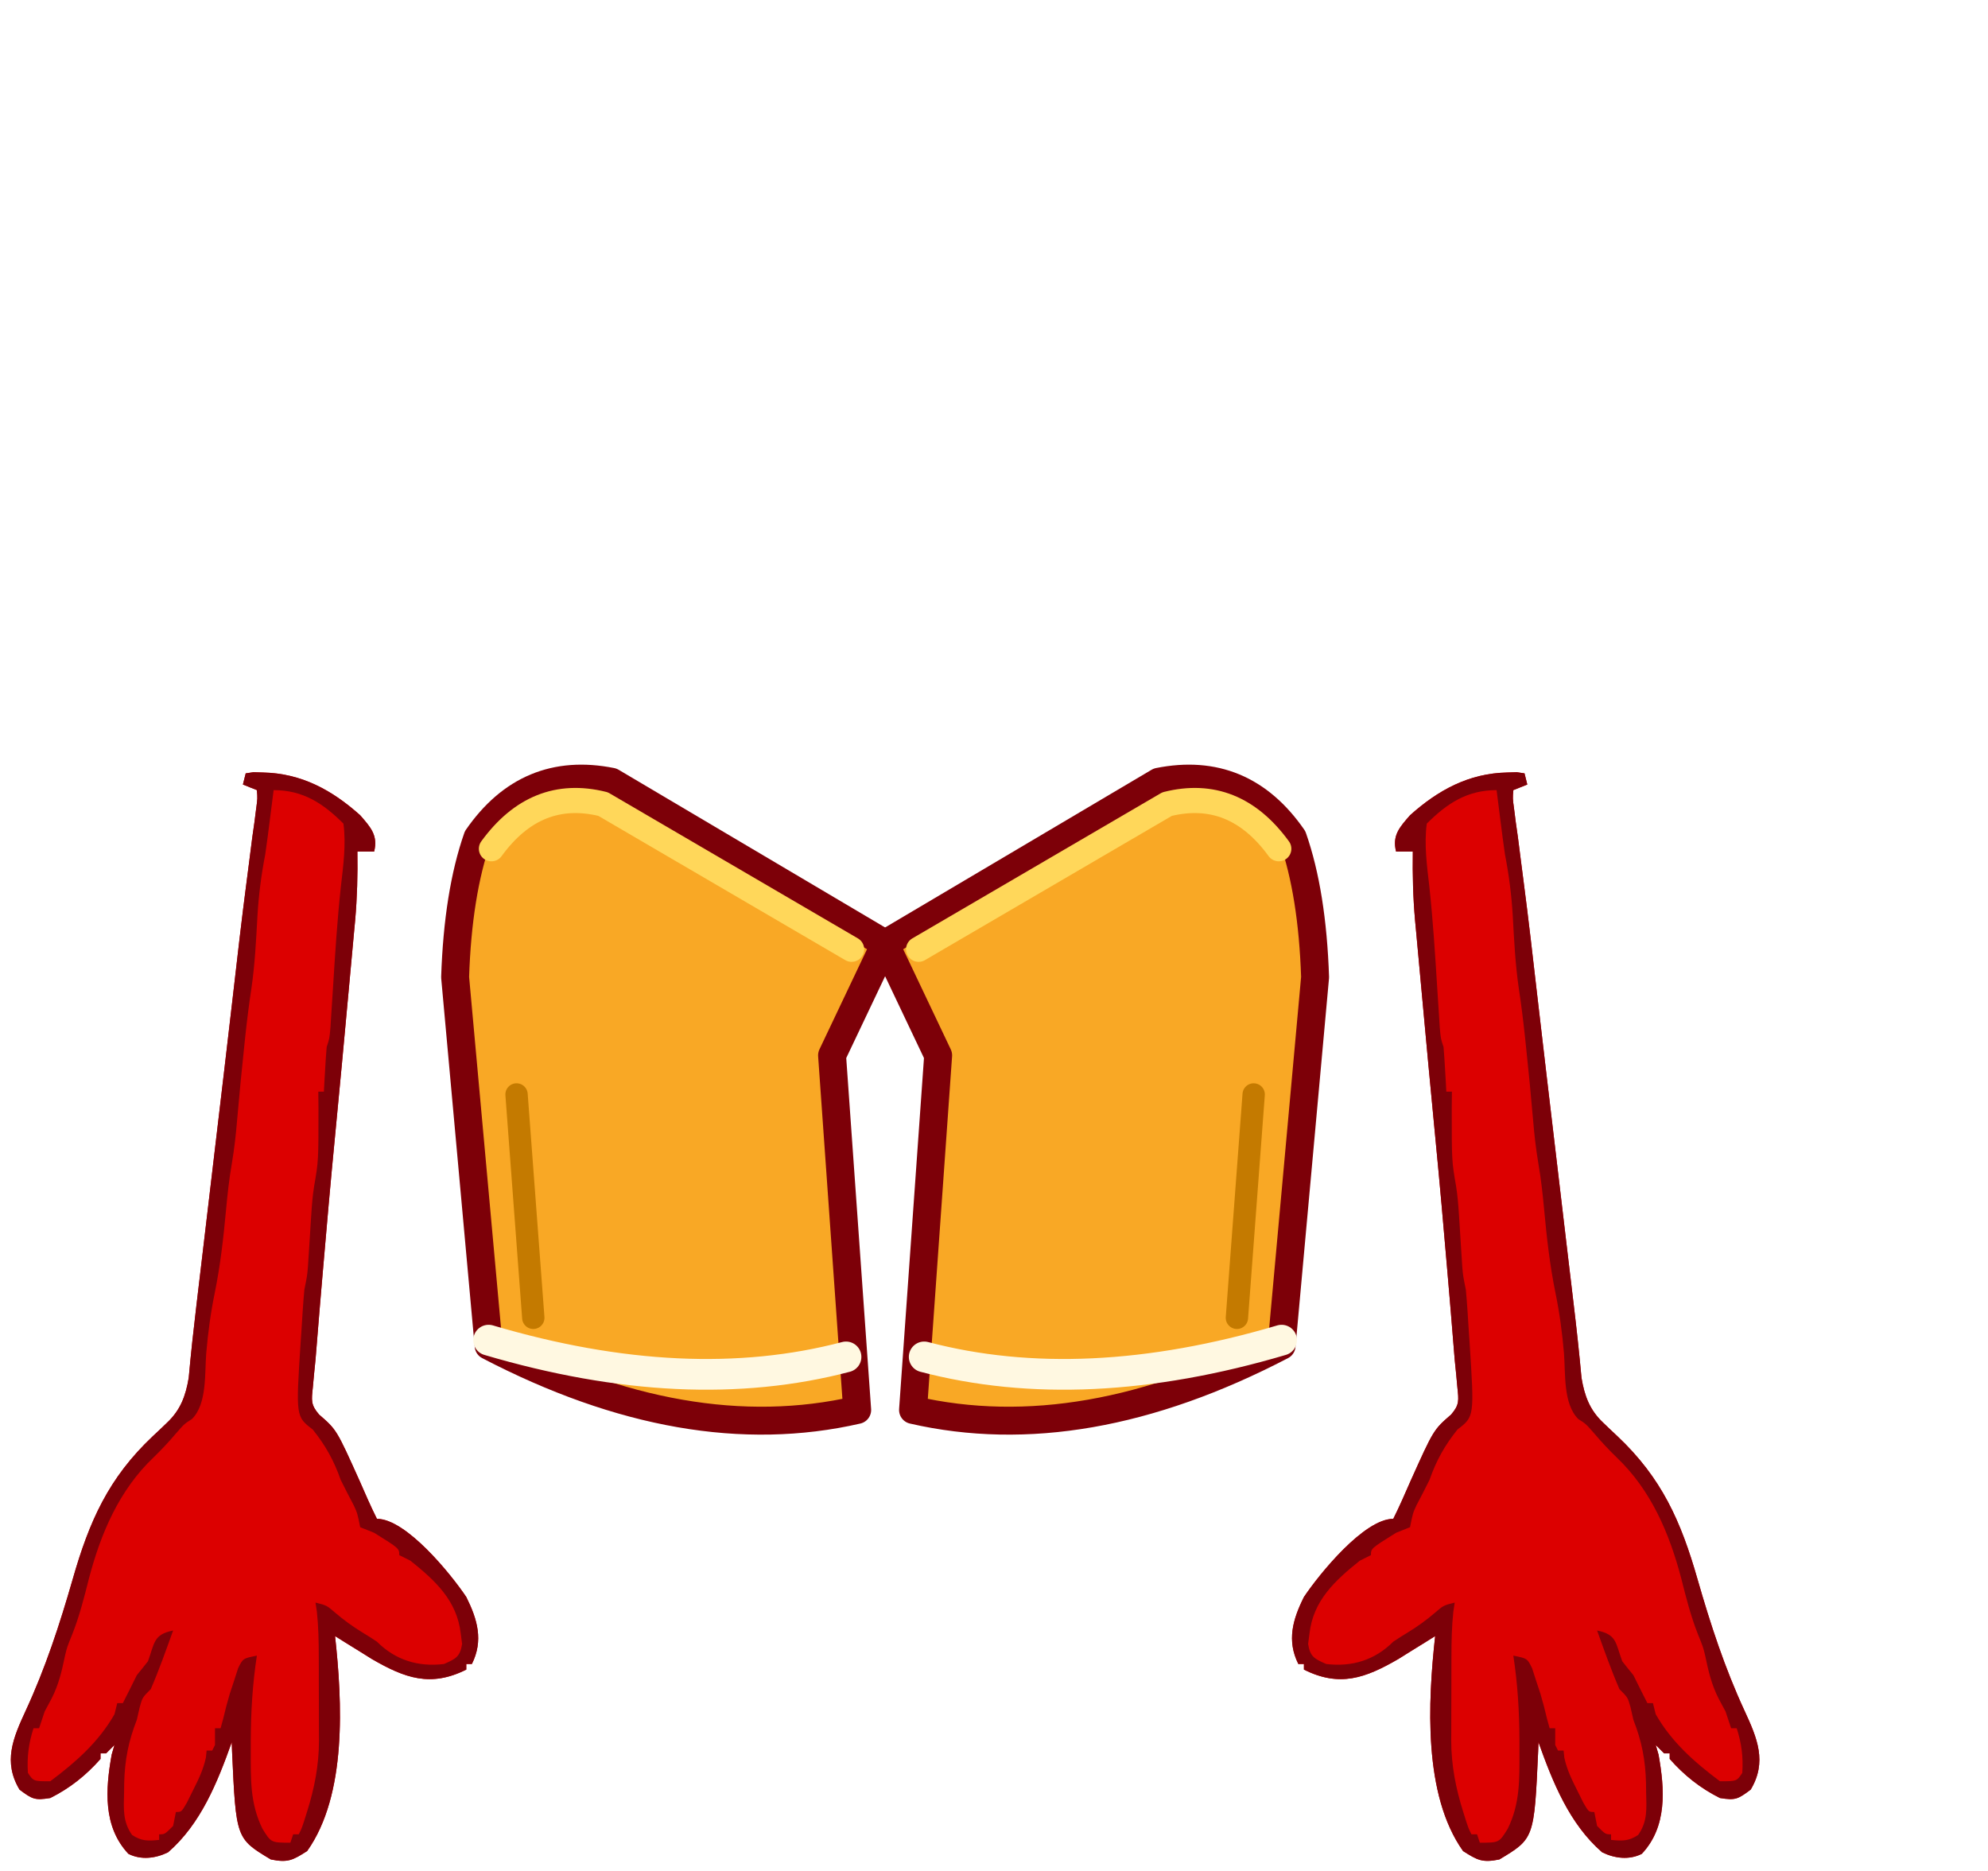
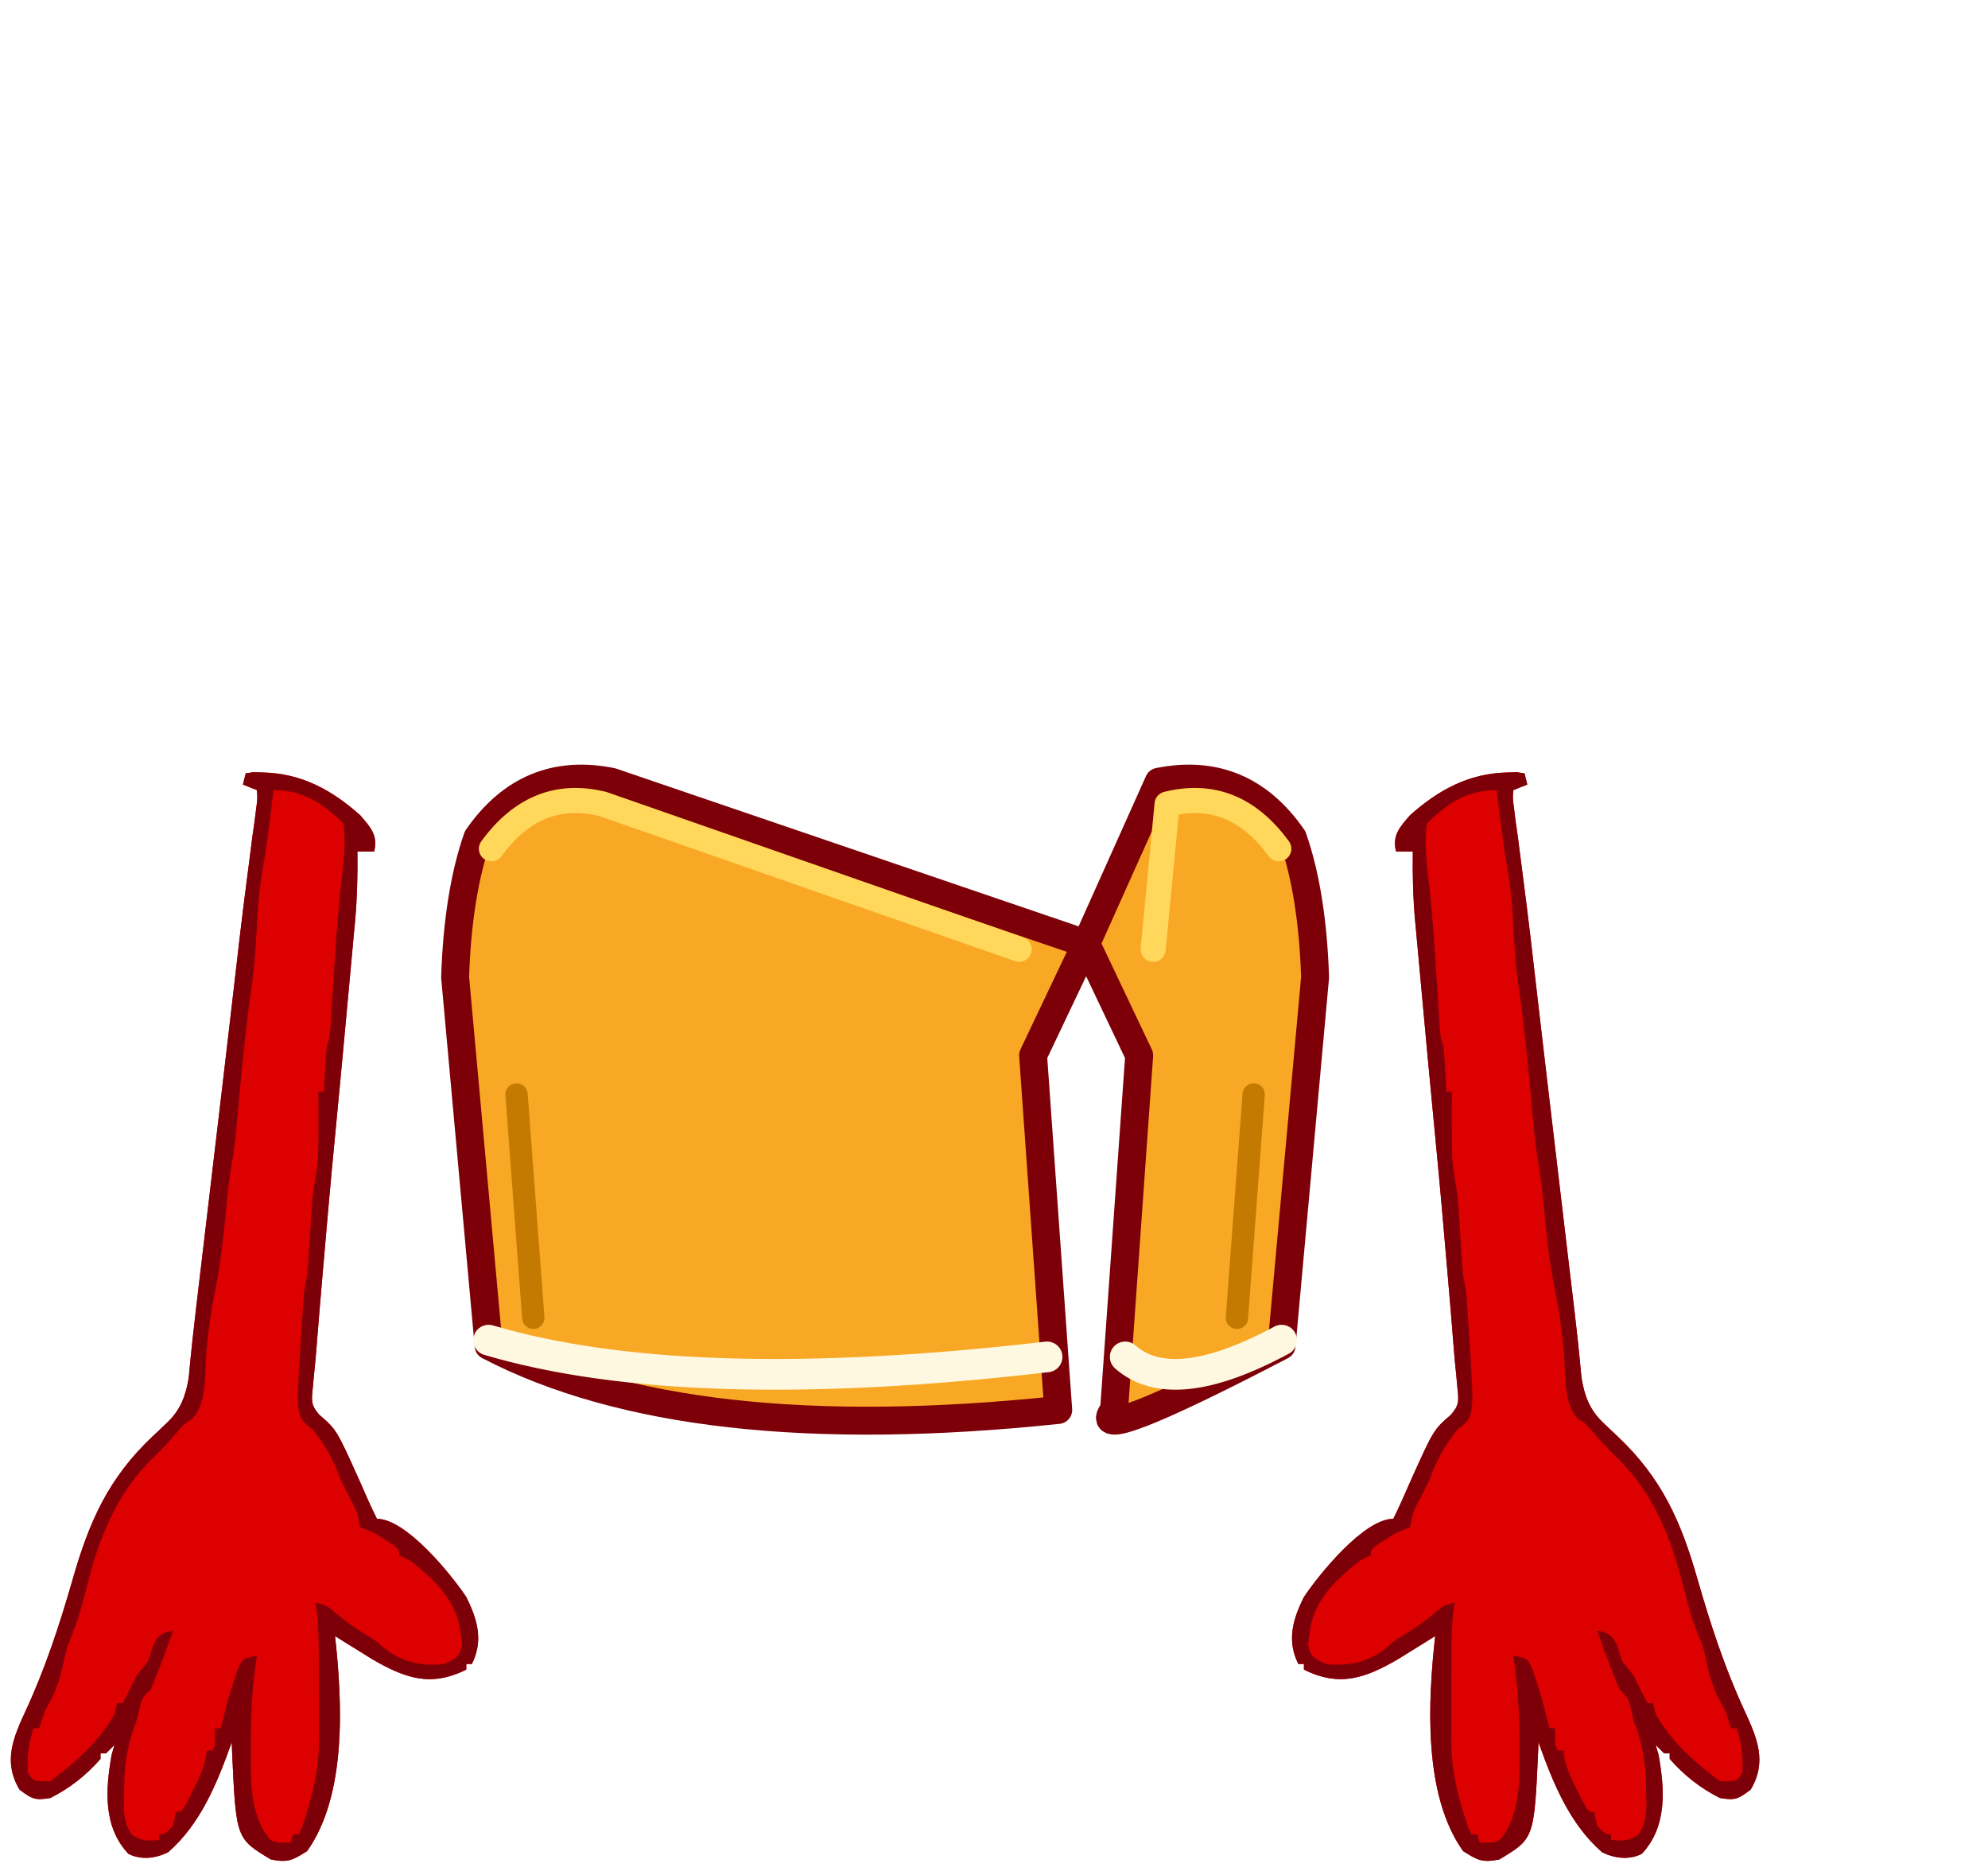
<svg xmlns="http://www.w3.org/2000/svg" viewBox="0 0 712 670">
  <g transform="translate(0,273)">
    <g transform="translate(175,0) scale(-1,1)">
      <path d="M0 0 C1.15 -0.04 2.3 -0.07 3.48 -0.11 C3.94 -0.04 3.94 -0.04 6.25 0.31 C6.41 0.97 6.41 0.97 7.25 4.31 C5.6 4.97 3.95 5.63 2.25 6.31 C2 9.26 2 9.26 2.54 13.21 C2.73 14.74 2.93 16.27 3.13 17.86 C3.38 19.59 3.62 21.33 3.88 23.12 C4.25 26.02 4.62 28.92 4.99 31.82 C5.27 33.98 5.55 36.15 5.83 38.32 C7.69 52.48 9.3 66.67 10.93 80.86 C11.89 89.14 12.86 97.42 13.83 105.7 C14.03 107.38 14.23 109.06 14.43 110.8 C17.04 133.07 19.68 155.34 22.33 177.62 C22.42 178.37 22.42 178.37 22.88 182.21 C23.22 185.11 23.57 188.01 23.91 190.91 C24.94 199.53 25.88 208.15 26.66 216.8 C27.75 223.31 29.61 228.35 34.45 232.9 C35.27 233.68 36.09 234.47 36.93 235.28 C37.78 236.08 38.62 236.87 39.5 237.69 C55.39 252.67 62.28 268.15 68.25 289.06 C72.89 305.2 78 320.81 85.06 336.06 C89.58 345.84 93.22 354.36 87.25 364.31 C82.67 367.74 81.77 368.19 76.25 367.31 C69.24 363.81 63.44 359.19 58.25 353.31 C58.25 352.65 58.25 351.99 58.25 351.31 C57.59 351.31 56.93 351.31 56.25 351.31 C55.26 350.32 54.27 349.33 53.25 348.31 C53.58 349.45 53.91 350.58 54.25 351.75 C56.48 364.16 57.42 377.55 48.25 387.31 C43.67 389.6 38.51 388.93 34.06 386.75 C22.32 376.58 16.36 361.64 11.25 347.31 C11.21 348.38 11.18 349.44 11.14 350.54 C9.72 381.83 9.72 381.83 -2.75 389.31 C-8.86 390.54 -10.57 389.6 -15.75 386.31 C-30.1 366.14 -28.33 332.73 -25.75 309.31 C-26.94 310.06 -28.14 310.81 -29.37 311.58 C-30.96 312.56 -32.55 313.55 -34.19 314.56 C-35.75 315.54 -37.32 316.51 -38.93 317.52 C-50.77 324.39 -59.98 327.7 -72.75 321.31 C-72.75 320.65 -72.75 319.99 -72.75 319.31 C-73.41 319.31 -74.07 319.31 -74.75 319.31 C-78.94 310.94 -76.77 303.36 -72.75 295.31 C-67.26 287.1 -51.21 267.31 -40.75 267.31 C-38.52 262.86 -36.56 258.31 -34.56 253.75 C-26.31 235.4 -26.31 235.4 -20.04 229.97 C-16.99 226.43 -17.32 224.84 -17.79 220.25 C-17.86 219.49 -17.86 219.49 -18.21 215.66 C-18.39 213.89 -18.57 212.13 -18.75 210.31 C-18.92 208.23 -19.09 206.15 -19.26 204.07 C-19.83 196.84 -20.44 189.61 -21.06 182.38 C-21.12 181.72 -21.12 181.72 -21.4 178.41 C-22.75 162.54 -24.15 146.67 -25.69 130.81 C-27.37 113.42 -29 96.02 -30.58 78.62 C-30.86 75.61 -31.14 72.6 -31.41 69.6 C-31.81 65.35 -32.19 61.11 -32.58 56.86 C-32.7 55.6 -32.82 54.34 -32.94 53.04 C-33.67 44.78 -33.88 36.61 -33.75 28.31 C-35.73 28.31 -37.71 28.31 -39.75 28.31 C-41.2 22.5 -38.45 19.57 -34.75 15.31 C-24.71 6.31 -13.7 0.29 0 0 Z " fill="#DC0000" transform="translate(80.75,3.6875)" />
      <path d="M0 0 C1.15 -0.04 2.3 -0.07 3.48 -0.11 C3.94 -0.04 3.94 -0.04 6.25 0.31 C6.41 0.97 6.41 0.97 7.25 4.31 C5.6 4.97 3.95 5.63 2.25 6.31 C2 9.26 2 9.26 2.54 13.21 C2.73 14.74 2.93 16.27 3.13 17.86 C3.38 19.59 3.62 21.33 3.88 23.12 C4.25 26.02 4.62 28.92 4.99 31.82 C5.27 33.98 5.55 36.15 5.83 38.32 C7.69 52.48 9.3 66.67 10.93 80.86 C11.89 89.14 12.86 97.42 13.83 105.7 C14.03 107.38 14.23 109.06 14.43 110.8 C17.04 133.07 19.68 155.34 22.33 177.62 C22.42 178.37 22.42 178.37 22.88 182.21 C23.22 185.11 23.57 188.01 23.91 190.91 C24.94 199.53 25.88 208.15 26.66 216.8 C27.75 223.31 29.61 228.35 34.45 232.9 C35.27 233.68 36.09 234.47 36.93 235.28 C37.78 236.08 38.62 236.87 39.5 237.69 C55.39 252.67 62.28 268.15 68.25 289.06 C72.89 305.2 78 320.81 85.06 336.06 C89.58 345.84 93.22 354.36 87.25 364.31 C82.67 367.74 81.77 368.19 76.25 367.31 C69.24 363.81 63.44 359.19 58.25 353.31 C58.25 352.65 58.25 351.99 58.25 351.31 C57.59 351.31 56.93 351.31 56.25 351.31 C55.26 350.32 54.27 349.33 53.25 348.31 C53.58 349.45 53.91 350.58 54.25 351.75 C56.48 364.16 57.42 377.55 48.25 387.31 C43.67 389.6 38.51 388.93 34.06 386.75 C22.32 376.58 16.36 361.64 11.25 347.31 C11.21 348.38 11.18 349.44 11.14 350.54 C9.72 381.83 9.72 381.83 -2.75 389.31 C-8.86 390.54 -10.57 389.6 -15.75 386.31 C-30.1 366.14 -28.33 332.73 -25.75 309.31 C-26.94 310.06 -28.14 310.81 -29.37 311.58 C-30.96 312.56 -32.55 313.55 -34.19 314.56 C-35.75 315.54 -37.32 316.51 -38.93 317.52 C-50.77 324.39 -59.98 327.7 -72.75 321.31 C-72.75 320.65 -72.75 319.99 -72.75 319.31 C-73.41 319.31 -74.07 319.31 -74.75 319.31 C-78.94 310.94 -76.77 303.36 -72.75 295.31 C-67.26 287.1 -51.21 267.31 -40.75 267.31 C-38.52 262.86 -36.56 258.31 -34.56 253.75 C-26.31 235.4 -26.31 235.4 -20.04 229.97 C-16.99 226.43 -17.32 224.84 -17.79 220.25 C-17.86 219.49 -17.86 219.49 -18.21 215.66 C-18.39 213.89 -18.57 212.13 -18.75 210.31 C-18.92 208.23 -19.09 206.15 -19.26 204.07 C-19.83 196.84 -20.44 189.61 -21.06 182.38 C-21.12 181.72 -21.12 181.72 -21.4 178.41 C-22.75 162.54 -24.15 146.67 -25.69 130.81 C-27.37 113.42 -29 96.02 -30.58 78.62 C-30.86 75.61 -31.14 72.6 -31.41 69.6 C-31.81 65.35 -32.19 61.11 -32.58 56.86 C-32.7 55.6 -32.82 54.34 -32.94 53.04 C-33.67 44.78 -33.88 36.61 -33.75 28.31 C-35.73 28.31 -37.71 28.31 -39.75 28.31 C-41.2 22.5 -38.45 19.57 -34.75 15.31 C-24.71 6.31 -13.7 0.29 0 0 Z M-28.75 18.31 C-29.75 25.74 -28.68 33.47 -27.83 40.88 C-26.52 53 -25.76 65.16 -25 77.33 C-24.81 80.24 -24.62 83.15 -24.43 86.06 C-24.33 87.77 -24.22 89.48 -24.11 91.23 C-23.75 95.31 -23.75 95.31 -22.75 98.31 C-22.52 101.04 -22.34 103.77 -22.19 106.5 C-22.1 107.96 -22.02 109.42 -21.93 110.92 C-21.87 112.04 -21.81 113.16 -21.75 114.31 C-21.09 114.31 -20.43 114.31 -19.75 114.31 C-19.77 116.27 -19.79 118.23 -19.81 120.25 C-19.81 139.19 -19.81 139.19 -18.26 148.13 C-17.73 151.45 -17.46 154.71 -17.25 158.07 C-17.17 159.33 -17.09 160.6 -17 161.9 C-16.83 164.56 -16.67 167.21 -16.5 169.86 C-16.42 171.12 -16.34 172.39 -16.25 173.69 C-16.21 174.27 -16.21 174.27 -16.03 177.18 C-15.75 180.31 -15.75 180.31 -14.75 185.31 C-14.29 190.28 -14 195.27 -13.69 200.25 C-13.6 201.59 -13.51 202.93 -13.41 204.31 C-11.71 230.69 -11.71 230.69 -17.75 235.31 C-22.31 240.99 -25.35 246.43 -27.75 253.31 C-29.27 256.39 -30.84 259.44 -32.45 262.48 C-33.75 265.31 -33.75 265.31 -34.75 270.31 C-36.4 270.97 -38.05 271.63 -39.75 272.31 C-48.75 277.92 -48.75 277.92 -48.75 280.31 C-50.07 280.97 -51.39 281.63 -52.75 282.31 C-61.65 289.43 -69.39 296.58 -70.75 308.31 C-70.91 309.57 -71.08 310.83 -71.25 312.12 C-70.53 316.74 -68.95 317.47 -64.75 319.31 C-55.51 320.42 -47.35 317.91 -40.75 311.31 C-39.01 310.14 -37.23 309.02 -35.44 307.94 C-31.91 305.76 -28.98 303.65 -25.81 300.94 C-22.75 298.31 -22.75 298.31 -18.75 297.31 C-18.91 298.4 -19.07 299.48 -19.24 300.6 C-19.82 305.97 -19.91 311.28 -19.92 316.68 C-19.92 317.75 -19.92 318.83 -19.93 319.94 C-19.93 322.2 -19.94 324.46 -19.94 326.73 C-19.94 330.17 -19.96 333.61 -19.97 337.05 C-19.98 339.26 -19.98 341.47 -19.98 343.68 C-19.99 344.7 -19.99 345.71 -20 346.76 C-19.97 355.67 -18.36 363.85 -15.69 372.31 C-15.35 373.41 -15 374.5 -14.65 375.62 C-13.75 378.31 -13.75 378.31 -12.75 380.31 C-12.09 380.31 -11.43 380.31 -10.75 380.31 C-10.59 380.81 -10.59 380.81 -9.75 383.31 C-2.84 383.31 -2.84 383.31 0.25 378.31 C4.72 369.21 4.44 360.51 4.44 350.56 C4.44 349.87 4.44 349.87 4.44 346.37 C4.39 336.22 3.79 326.36 2.25 316.31 C7.25 317.31 7.25 317.31 8.98 320.85 C9.22 321.59 9.22 321.59 10.44 325.38 C10.93 326.85 11.41 328.33 11.92 329.85 C12.81 332.83 13.6 335.84 14.3 338.87 C14.46 339.44 14.46 339.44 15.25 342.31 C15.91 342.31 16.57 342.31 17.25 342.31 C17.25 344.29 17.25 346.27 17.25 348.31 C17.58 348.97 17.91 349.63 18.25 350.31 C18.91 350.31 19.57 350.31 20.25 350.31 C20.33 351.13 20.42 351.95 20.5 352.79 C21.43 357.17 23.18 360.69 25.19 364.69 C25.9 366.12 26.61 367.55 27.34 369.02 C29.25 372.31 29.25 372.31 31.25 372.31 C31.58 373.96 31.91 375.61 32.25 377.31 C35.25 380.31 35.25 380.31 37.25 380.31 C37.25 380.97 37.25 381.63 37.25 382.31 C41.27 382.71 43.52 382.79 46.95 380.54 C50.37 375.74 49.95 370.98 49.81 365.31 C49.8 364.19 49.79 363.06 49.77 361.91 C49.56 353.7 48.25 346.99 45.25 339.31 C44.9 337.79 44.55 336.26 44.19 334.69 C43.25 331.31 43.25 331.31 40.25 328.31 C37.28 321.43 34.78 314.37 32.25 307.31 C39.37 308.74 38.85 311.81 41.25 318.31 C42.56 320 43.89 321.67 45.25 323.31 C46.12 325.07 46.98 326.82 47.88 328.62 C48.27 329.4 48.27 329.4 50.25 333.31 C50.91 333.31 51.57 333.31 52.25 333.31 C52.58 334.63 52.91 335.95 53.25 337.31 C58.95 347.29 67.11 354.46 76.25 361.31 C82.25 361.31 82.25 361.31 84.25 358.31 C84.63 352.64 83.99 347.73 82.25 342.31 C81.59 342.31 80.93 342.31 80.25 342.31 C79.57 340.32 78.91 338.32 78.25 336.31 C77.85 335.56 77.85 335.56 75.81 331.75 C73.25 326.77 72.12 321.9 70.99 316.45 C70.25 313.31 70.25 313.31 68.38 308.69 C65.79 302.15 64.12 295.52 62.4 288.7 C58.16 272.51 51.54 256.98 39.25 245.31 C36.42 242.55 33.8 239.78 31.25 236.75 C28.25 233.31 28.25 233.31 25.5 231.56 C20.03 226.09 20.98 215.2 20.38 207.94 C19.75 200.58 18.8 193.48 17.31 186.25 C15.31 176.41 14.21 166.6 13.29 156.61 C12.77 151.05 12.18 145.57 11.22 140.07 C10.33 134.8 9.75 129.63 9.31 124.31 C8.55 115.47 7.69 106.64 6.75 97.81 C6.63 96.68 6.51 95.55 6.39 94.38 C5.78 88.71 5.08 83.06 4.22 77.42 C2.95 68.73 2.52 60.02 2.04 51.26 C1.59 43.79 0.68 36.67 -0.75 29.31 C-1.35 25.26 -1.86 21.19 -2.38 17.12 C-2.44 16.6 -2.44 16.6 -2.78 13.95 C-3.11 11.41 -3.43 8.86 -3.75 6.31 C-14.28 6.31 -21.48 11.04 -28.75 18.31 Z " fill="#7D0008" transform="translate(80.75,3.6875)" />
    </g>
    <g transform="translate(459,0)">
      <path d="M0 0 C1.15 -0.04 2.3 -0.07 3.48 -0.11 C3.94 -0.04 3.94 -0.04 6.25 0.31 C6.41 0.97 6.41 0.97 7.25 4.31 C5.6 4.97 3.95 5.63 2.25 6.31 C2 9.26 2 9.26 2.54 13.21 C2.73 14.74 2.93 16.27 3.13 17.86 C3.38 19.59 3.62 21.33 3.88 23.12 C4.25 26.02 4.62 28.92 4.99 31.82 C5.27 33.98 5.55 36.15 5.83 38.32 C7.69 52.48 9.3 66.67 10.93 80.86 C11.89 89.14 12.86 97.42 13.83 105.7 C14.03 107.38 14.23 109.06 14.43 110.8 C17.04 133.07 19.68 155.34 22.33 177.62 C22.42 178.37 22.42 178.37 22.88 182.21 C23.22 185.11 23.57 188.01 23.91 190.91 C24.94 199.53 25.88 208.15 26.66 216.8 C27.75 223.31 29.61 228.35 34.45 232.9 C35.27 233.68 36.09 234.47 36.93 235.28 C37.78 236.08 38.62 236.87 39.5 237.69 C55.39 252.67 62.28 268.15 68.25 289.06 C72.89 305.2 78 320.81 85.06 336.06 C89.58 345.84 93.22 354.36 87.25 364.31 C82.67 367.74 81.77 368.19 76.25 367.31 C69.24 363.81 63.44 359.19 58.25 353.31 C58.25 352.65 58.25 351.99 58.25 351.31 C57.59 351.31 56.93 351.31 56.25 351.31 C55.26 350.32 54.27 349.33 53.25 348.31 C53.58 349.45 53.91 350.58 54.25 351.75 C56.48 364.16 57.42 377.55 48.25 387.31 C43.67 389.6 38.51 388.93 34.06 386.75 C22.32 376.58 16.36 361.64 11.25 347.31 C11.21 348.38 11.18 349.44 11.14 350.54 C9.72 381.83 9.72 381.83 -2.75 389.31 C-8.86 390.54 -10.57 389.6 -15.75 386.31 C-30.1 366.14 -28.33 332.73 -25.75 309.31 C-26.94 310.06 -28.14 310.81 -29.37 311.58 C-30.96 312.56 -32.55 313.55 -34.19 314.56 C-35.75 315.54 -37.32 316.51 -38.93 317.52 C-50.77 324.39 -59.98 327.7 -72.75 321.31 C-72.75 320.65 -72.75 319.99 -72.75 319.31 C-73.41 319.31 -74.07 319.31 -74.75 319.31 C-78.94 310.94 -76.77 303.36 -72.75 295.31 C-67.26 287.1 -51.21 267.31 -40.75 267.31 C-38.52 262.86 -36.56 258.31 -34.56 253.75 C-26.31 235.4 -26.31 235.4 -20.04 229.97 C-16.99 226.43 -17.32 224.84 -17.79 220.25 C-17.86 219.49 -17.86 219.49 -18.21 215.66 C-18.39 213.89 -18.57 212.13 -18.75 210.31 C-18.92 208.23 -19.09 206.15 -19.26 204.07 C-19.83 196.84 -20.44 189.61 -21.06 182.38 C-21.12 181.72 -21.12 181.72 -21.4 178.41 C-22.75 162.54 -24.15 146.67 -25.69 130.81 C-27.37 113.42 -29 96.02 -30.58 78.62 C-30.86 75.61 -31.14 72.6 -31.41 69.6 C-31.81 65.35 -32.19 61.11 -32.58 56.86 C-32.7 55.6 -32.82 54.34 -32.94 53.04 C-33.67 44.78 -33.88 36.61 -33.75 28.31 C-35.73 28.31 -37.71 28.31 -39.75 28.31 C-41.2 22.5 -38.45 19.57 -34.75 15.31 C-24.71 6.31 -13.7 0.29 0 0 Z " fill="#DC0000" transform="translate(80.75,3.6875)" />
      <path d="M0 0 C1.15 -0.04 2.3 -0.07 3.48 -0.11 C3.94 -0.04 3.94 -0.04 6.25 0.31 C6.41 0.97 6.41 0.97 7.25 4.31 C5.6 4.97 3.95 5.63 2.25 6.31 C2 9.26 2 9.26 2.54 13.21 C2.73 14.74 2.93 16.27 3.13 17.86 C3.38 19.59 3.62 21.33 3.88 23.12 C4.25 26.02 4.62 28.92 4.99 31.82 C5.27 33.98 5.55 36.15 5.83 38.32 C7.69 52.48 9.3 66.67 10.93 80.86 C11.89 89.14 12.86 97.42 13.83 105.7 C14.03 107.38 14.23 109.06 14.43 110.8 C17.04 133.07 19.68 155.34 22.33 177.62 C22.42 178.37 22.42 178.37 22.88 182.21 C23.22 185.11 23.57 188.01 23.91 190.91 C24.94 199.53 25.88 208.15 26.66 216.8 C27.75 223.31 29.61 228.35 34.45 232.9 C35.27 233.68 36.09 234.47 36.93 235.28 C37.78 236.08 38.62 236.87 39.5 237.69 C55.39 252.67 62.28 268.15 68.25 289.06 C72.89 305.2 78 320.81 85.06 336.06 C89.58 345.84 93.22 354.36 87.25 364.31 C82.67 367.74 81.77 368.19 76.25 367.31 C69.24 363.81 63.44 359.19 58.25 353.31 C58.25 352.65 58.25 351.99 58.25 351.31 C57.59 351.31 56.93 351.31 56.25 351.31 C55.26 350.32 54.27 349.33 53.25 348.31 C53.58 349.45 53.91 350.58 54.25 351.75 C56.48 364.16 57.42 377.55 48.25 387.31 C43.67 389.6 38.51 388.93 34.06 386.75 C22.32 376.58 16.36 361.64 11.25 347.31 C11.21 348.38 11.18 349.44 11.14 350.54 C9.72 381.83 9.72 381.83 -2.75 389.31 C-8.86 390.54 -10.57 389.6 -15.75 386.31 C-30.1 366.14 -28.33 332.73 -25.75 309.31 C-26.94 310.06 -28.14 310.81 -29.37 311.58 C-30.96 312.56 -32.55 313.55 -34.19 314.56 C-35.75 315.54 -37.32 316.51 -38.93 317.52 C-50.77 324.39 -59.98 327.7 -72.75 321.31 C-72.75 320.65 -72.75 319.99 -72.75 319.31 C-73.41 319.31 -74.07 319.31 -74.75 319.31 C-78.94 310.94 -76.77 303.36 -72.75 295.31 C-67.26 287.1 -51.21 267.31 -40.75 267.31 C-38.52 262.86 -36.56 258.31 -34.56 253.75 C-26.31 235.4 -26.31 235.4 -20.04 229.97 C-16.99 226.43 -17.32 224.84 -17.79 220.25 C-17.86 219.49 -17.86 219.49 -18.21 215.66 C-18.39 213.89 -18.57 212.13 -18.75 210.31 C-18.92 208.23 -19.09 206.15 -19.26 204.07 C-19.83 196.84 -20.44 189.61 -21.06 182.38 C-21.12 181.72 -21.12 181.72 -21.4 178.41 C-22.75 162.54 -24.15 146.67 -25.69 130.81 C-27.37 113.42 -29 96.02 -30.58 78.62 C-30.86 75.61 -31.14 72.6 -31.41 69.6 C-31.81 65.35 -32.19 61.11 -32.58 56.86 C-32.7 55.6 -32.82 54.34 -32.94 53.04 C-33.67 44.78 -33.88 36.61 -33.75 28.31 C-35.73 28.31 -37.71 28.31 -39.75 28.31 C-41.2 22.5 -38.45 19.57 -34.75 15.31 C-24.71 6.31 -13.7 0.29 0 0 Z M-28.75 18.31 C-29.75 25.74 -28.68 33.47 -27.83 40.88 C-26.52 53 -25.76 65.16 -25 77.33 C-24.81 80.24 -24.62 83.15 -24.43 86.06 C-24.33 87.77 -24.22 89.48 -24.11 91.23 C-23.75 95.31 -23.75 95.31 -22.75 98.31 C-22.52 101.04 -22.34 103.77 -22.19 106.5 C-22.1 107.96 -22.02 109.42 -21.93 110.92 C-21.87 112.04 -21.81 113.16 -21.75 114.31 C-21.09 114.31 -20.43 114.31 -19.75 114.31 C-19.77 116.27 -19.79 118.23 -19.81 120.25 C-19.81 139.19 -19.81 139.19 -18.26 148.13 C-17.73 151.45 -17.46 154.71 -17.25 158.07 C-17.17 159.33 -17.09 160.6 -17 161.9 C-16.83 164.56 -16.67 167.21 -16.5 169.86 C-16.42 171.12 -16.34 172.39 -16.25 173.69 C-16.21 174.27 -16.21 174.27 -16.03 177.18 C-15.75 180.31 -15.75 180.31 -14.75 185.31 C-14.29 190.28 -14 195.27 -13.69 200.25 C-13.6 201.59 -13.51 202.93 -13.41 204.31 C-11.71 230.69 -11.71 230.69 -17.75 235.31 C-22.31 240.99 -25.35 246.43 -27.75 253.31 C-29.27 256.39 -30.84 259.44 -32.45 262.48 C-33.75 265.31 -33.75 265.31 -34.75 270.31 C-36.4 270.97 -38.05 271.63 -39.75 272.31 C-48.75 277.92 -48.75 277.92 -48.75 280.31 C-50.07 280.97 -51.39 281.63 -52.75 282.31 C-61.65 289.43 -69.39 296.58 -70.75 308.31 C-70.91 309.57 -71.08 310.83 -71.25 312.12 C-70.53 316.74 -68.95 317.47 -64.75 319.31 C-55.51 320.42 -47.35 317.91 -40.75 311.31 C-39.01 310.14 -37.23 309.02 -35.44 307.94 C-31.91 305.76 -28.98 303.65 -25.81 300.94 C-22.75 298.31 -22.75 298.31 -18.75 297.31 C-18.91 298.4 -19.07 299.48 -19.24 300.6 C-19.82 305.97 -19.91 311.28 -19.92 316.68 C-19.92 317.75 -19.92 318.83 -19.93 319.94 C-19.93 322.2 -19.94 324.46 -19.94 326.73 C-19.94 330.17 -19.96 333.61 -19.97 337.05 C-19.98 339.26 -19.98 341.47 -19.98 343.68 C-19.99 344.7 -19.99 345.71 -20 346.76 C-19.97 355.67 -18.36 363.85 -15.69 372.31 C-15.35 373.41 -15 374.5 -14.65 375.62 C-13.75 378.31 -13.75 378.31 -12.75 380.31 C-12.09 380.31 -11.43 380.31 -10.75 380.31 C-10.59 380.81 -10.59 380.81 -9.75 383.31 C-2.84 383.31 -2.84 383.31 0.25 378.31 C4.72 369.21 4.44 360.51 4.44 350.56 C4.44 349.87 4.44 349.87 4.44 346.37 C4.39 336.22 3.79 326.36 2.25 316.31 C7.25 317.31 7.25 317.31 8.98 320.85 C9.22 321.59 9.22 321.59 10.44 325.38 C10.93 326.85 11.41 328.33 11.92 329.85 C12.81 332.83 13.6 335.84 14.3 338.87 C14.46 339.44 14.46 339.44 15.25 342.31 C15.91 342.31 16.57 342.31 17.25 342.31 C17.25 344.29 17.25 346.27 17.25 348.31 C17.58 348.97 17.91 349.63 18.25 350.31 C18.91 350.31 19.57 350.31 20.25 350.31 C20.33 351.13 20.42 351.95 20.5 352.79 C21.43 357.17 23.18 360.69 25.19 364.69 C25.9 366.12 26.61 367.55 27.34 369.02 C29.25 372.31 29.25 372.31 31.25 372.31 C31.58 373.96 31.91 375.61 32.25 377.31 C35.25 380.31 35.25 380.31 37.25 380.31 C37.25 380.97 37.25 381.63 37.25 382.31 C41.27 382.71 43.52 382.79 46.95 380.54 C50.37 375.74 49.95 370.98 49.81 365.31 C49.8 364.19 49.79 363.06 49.77 361.91 C49.56 353.7 48.25 346.99 45.25 339.31 C44.9 337.79 44.55 336.26 44.19 334.69 C43.25 331.31 43.25 331.31 40.25 328.31 C37.28 321.43 34.78 314.37 32.25 307.31 C39.37 308.74 38.85 311.81 41.25 318.31 C42.56 320 43.89 321.67 45.25 323.31 C46.12 325.07 46.98 326.82 47.88 328.62 C48.27 329.4 48.27 329.4 50.25 333.31 C50.91 333.31 51.57 333.31 52.25 333.31 C52.58 334.63 52.91 335.95 53.25 337.31 C58.95 347.29 67.11 354.46 76.25 361.31 C82.25 361.31 82.25 361.31 84.25 358.31 C84.63 352.64 83.99 347.73 82.25 342.31 C81.59 342.31 80.93 342.31 80.25 342.31 C79.57 340.32 78.91 338.32 78.25 336.31 C77.85 335.56 77.85 335.56 75.81 331.75 C73.25 326.77 72.12 321.9 70.99 316.45 C70.25 313.31 70.25 313.31 68.38 308.69 C65.79 302.15 64.12 295.52 62.4 288.7 C58.16 272.51 51.54 256.98 39.25 245.31 C36.42 242.55 33.8 239.78 31.25 236.75 C28.25 233.31 28.25 233.31 25.5 231.56 C20.03 226.09 20.98 215.2 20.38 207.94 C19.75 200.58 18.8 193.48 17.31 186.25 C15.31 176.41 14.21 166.6 13.29 156.61 C12.77 151.05 12.18 145.57 11.22 140.07 C10.33 134.8 9.75 129.63 9.31 124.31 C8.55 115.47 7.69 106.64 6.75 97.81 C6.63 96.68 6.51 95.55 6.39 94.38 C5.78 88.71 5.08 83.06 4.22 77.42 C2.95 68.73 2.52 60.02 2.04 51.26 C1.59 43.79 0.68 36.67 -0.75 29.31 C-1.35 25.26 -1.86 21.19 -2.38 17.12 C-2.44 16.6 -2.44 16.6 -2.78 13.95 C-3.11 11.41 -3.43 8.86 -3.75 6.31 C-14.28 6.31 -21.48 11.04 -28.75 18.31 Z " fill="#7D0008" transform="translate(80.75,3.6875)" />
    </g>
  </g>
  <g stroke-linecap="round" stroke-linejoin="round">
-     <path d="M171 300 Q189 274 219 280 L317 338 L298 378 L307 505 Q246 519 175 482 L163 350 Q164 320 171 300 Z" fill="#F9A825" stroke="#7D0008" stroke-width="10" />
-     <path d="M463 300 Q445 274 415 280 L317 338 L336 378 L327 505 Q388 519 459 482 L471 350 Q470 320 463 300 Z" fill="#F9A825" stroke="#7D0008" stroke-width="10" />
-     <path d="M176 304 Q192 282 216 288 L305 340 M458 304 Q442 282 418 288 L329 340" fill="none" stroke="#FFD75A" stroke-width="9" />
+     <path d="M171 300 Q189 274 219 280 L389 338 L370 378 L379 505 Q246 519 175 482 L163 350 Q164 320 171 300 Z" fill="#F9A825" stroke="#7D0008" stroke-width="10" />
+     <path d="M463 300 Q445 274 415 280 L389 338 L408 378 L399 505 Q388 519 459 482 L471 350 Q470 320 463 300 Z" fill="#F9A825" stroke="#7D0008" stroke-width="10" />
+     <path d="M176 304 Q192 282 216 288 L365 340 M458 304 Q442 282 418 288 L413 340" fill="none" stroke="#FFD75A" stroke-width="9" />
    <path d="M185 392 L191 472 M449 392 L443 472" fill="none" stroke="#C47A00" stroke-width="8" />
-     <path d="M175 480 Q246 501 303 486 M331 486 Q388 501 459 480" fill="none" stroke="#FFF8E1" stroke-width="11" />
+     <path d="M175 480 Q246 501 375 486 M403 486 Q420 501 459 480" fill="none" stroke="#FFF8E1" stroke-width="11" />
  </g>
</svg>
